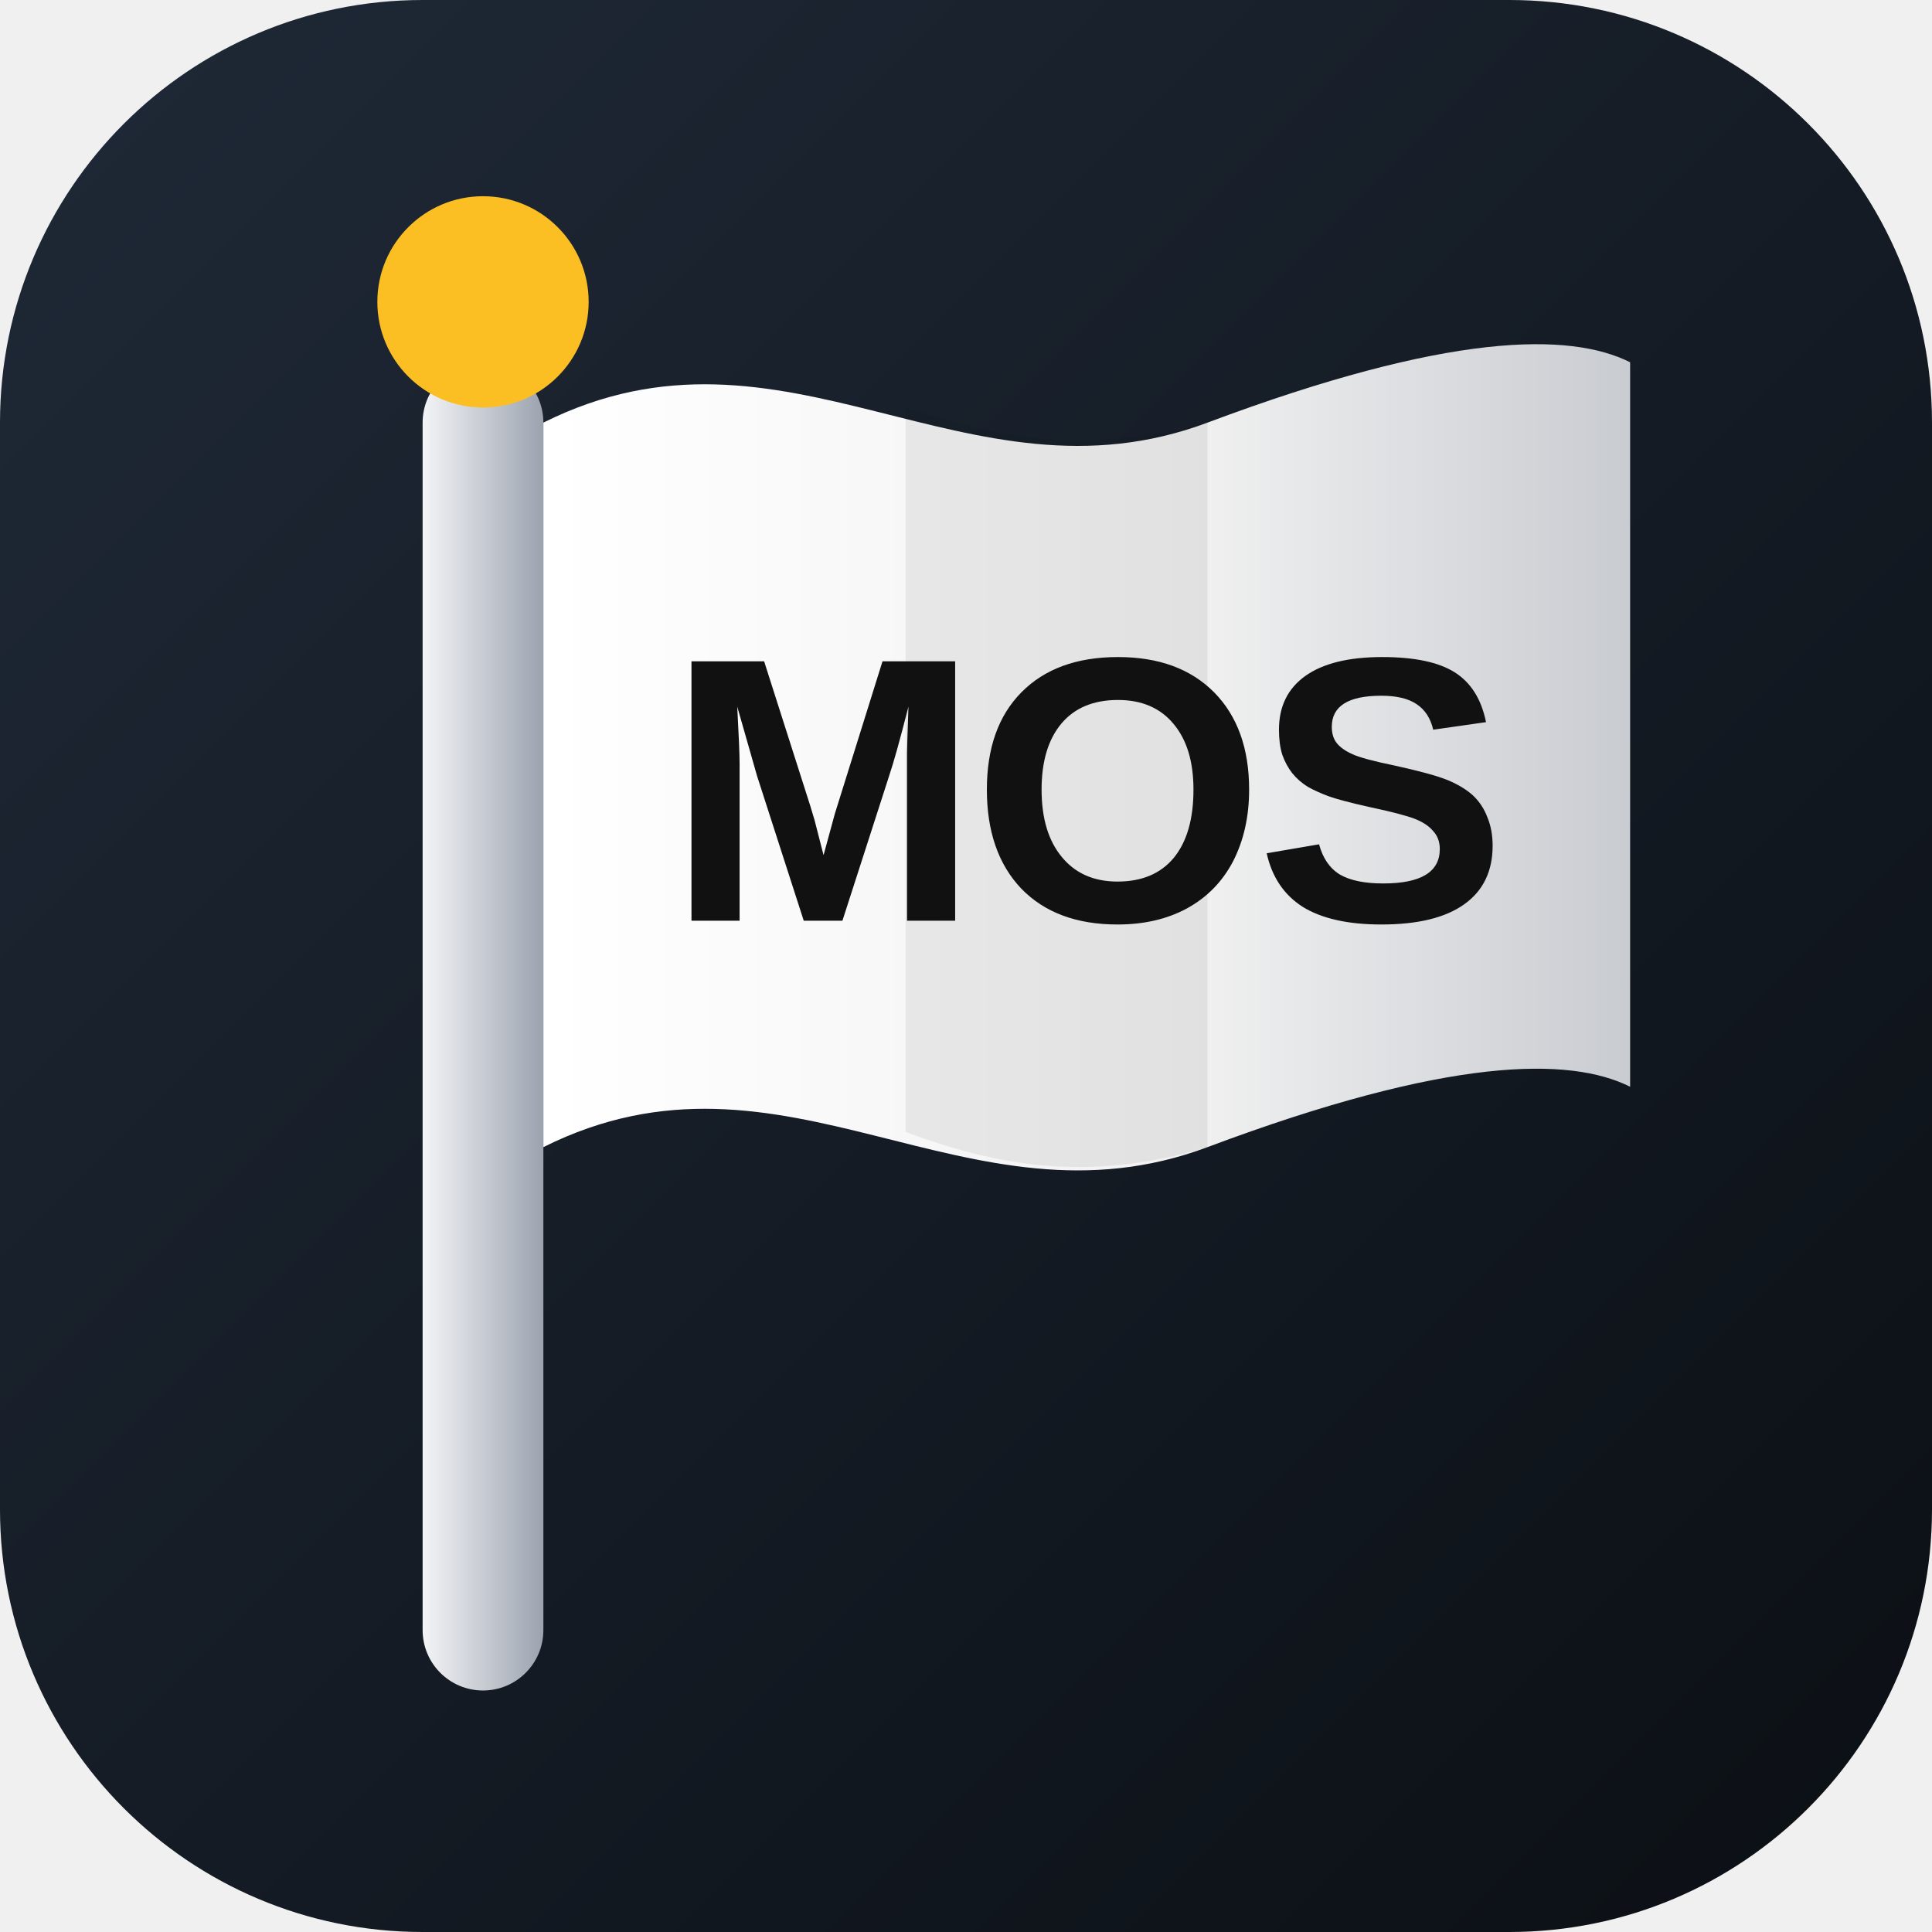
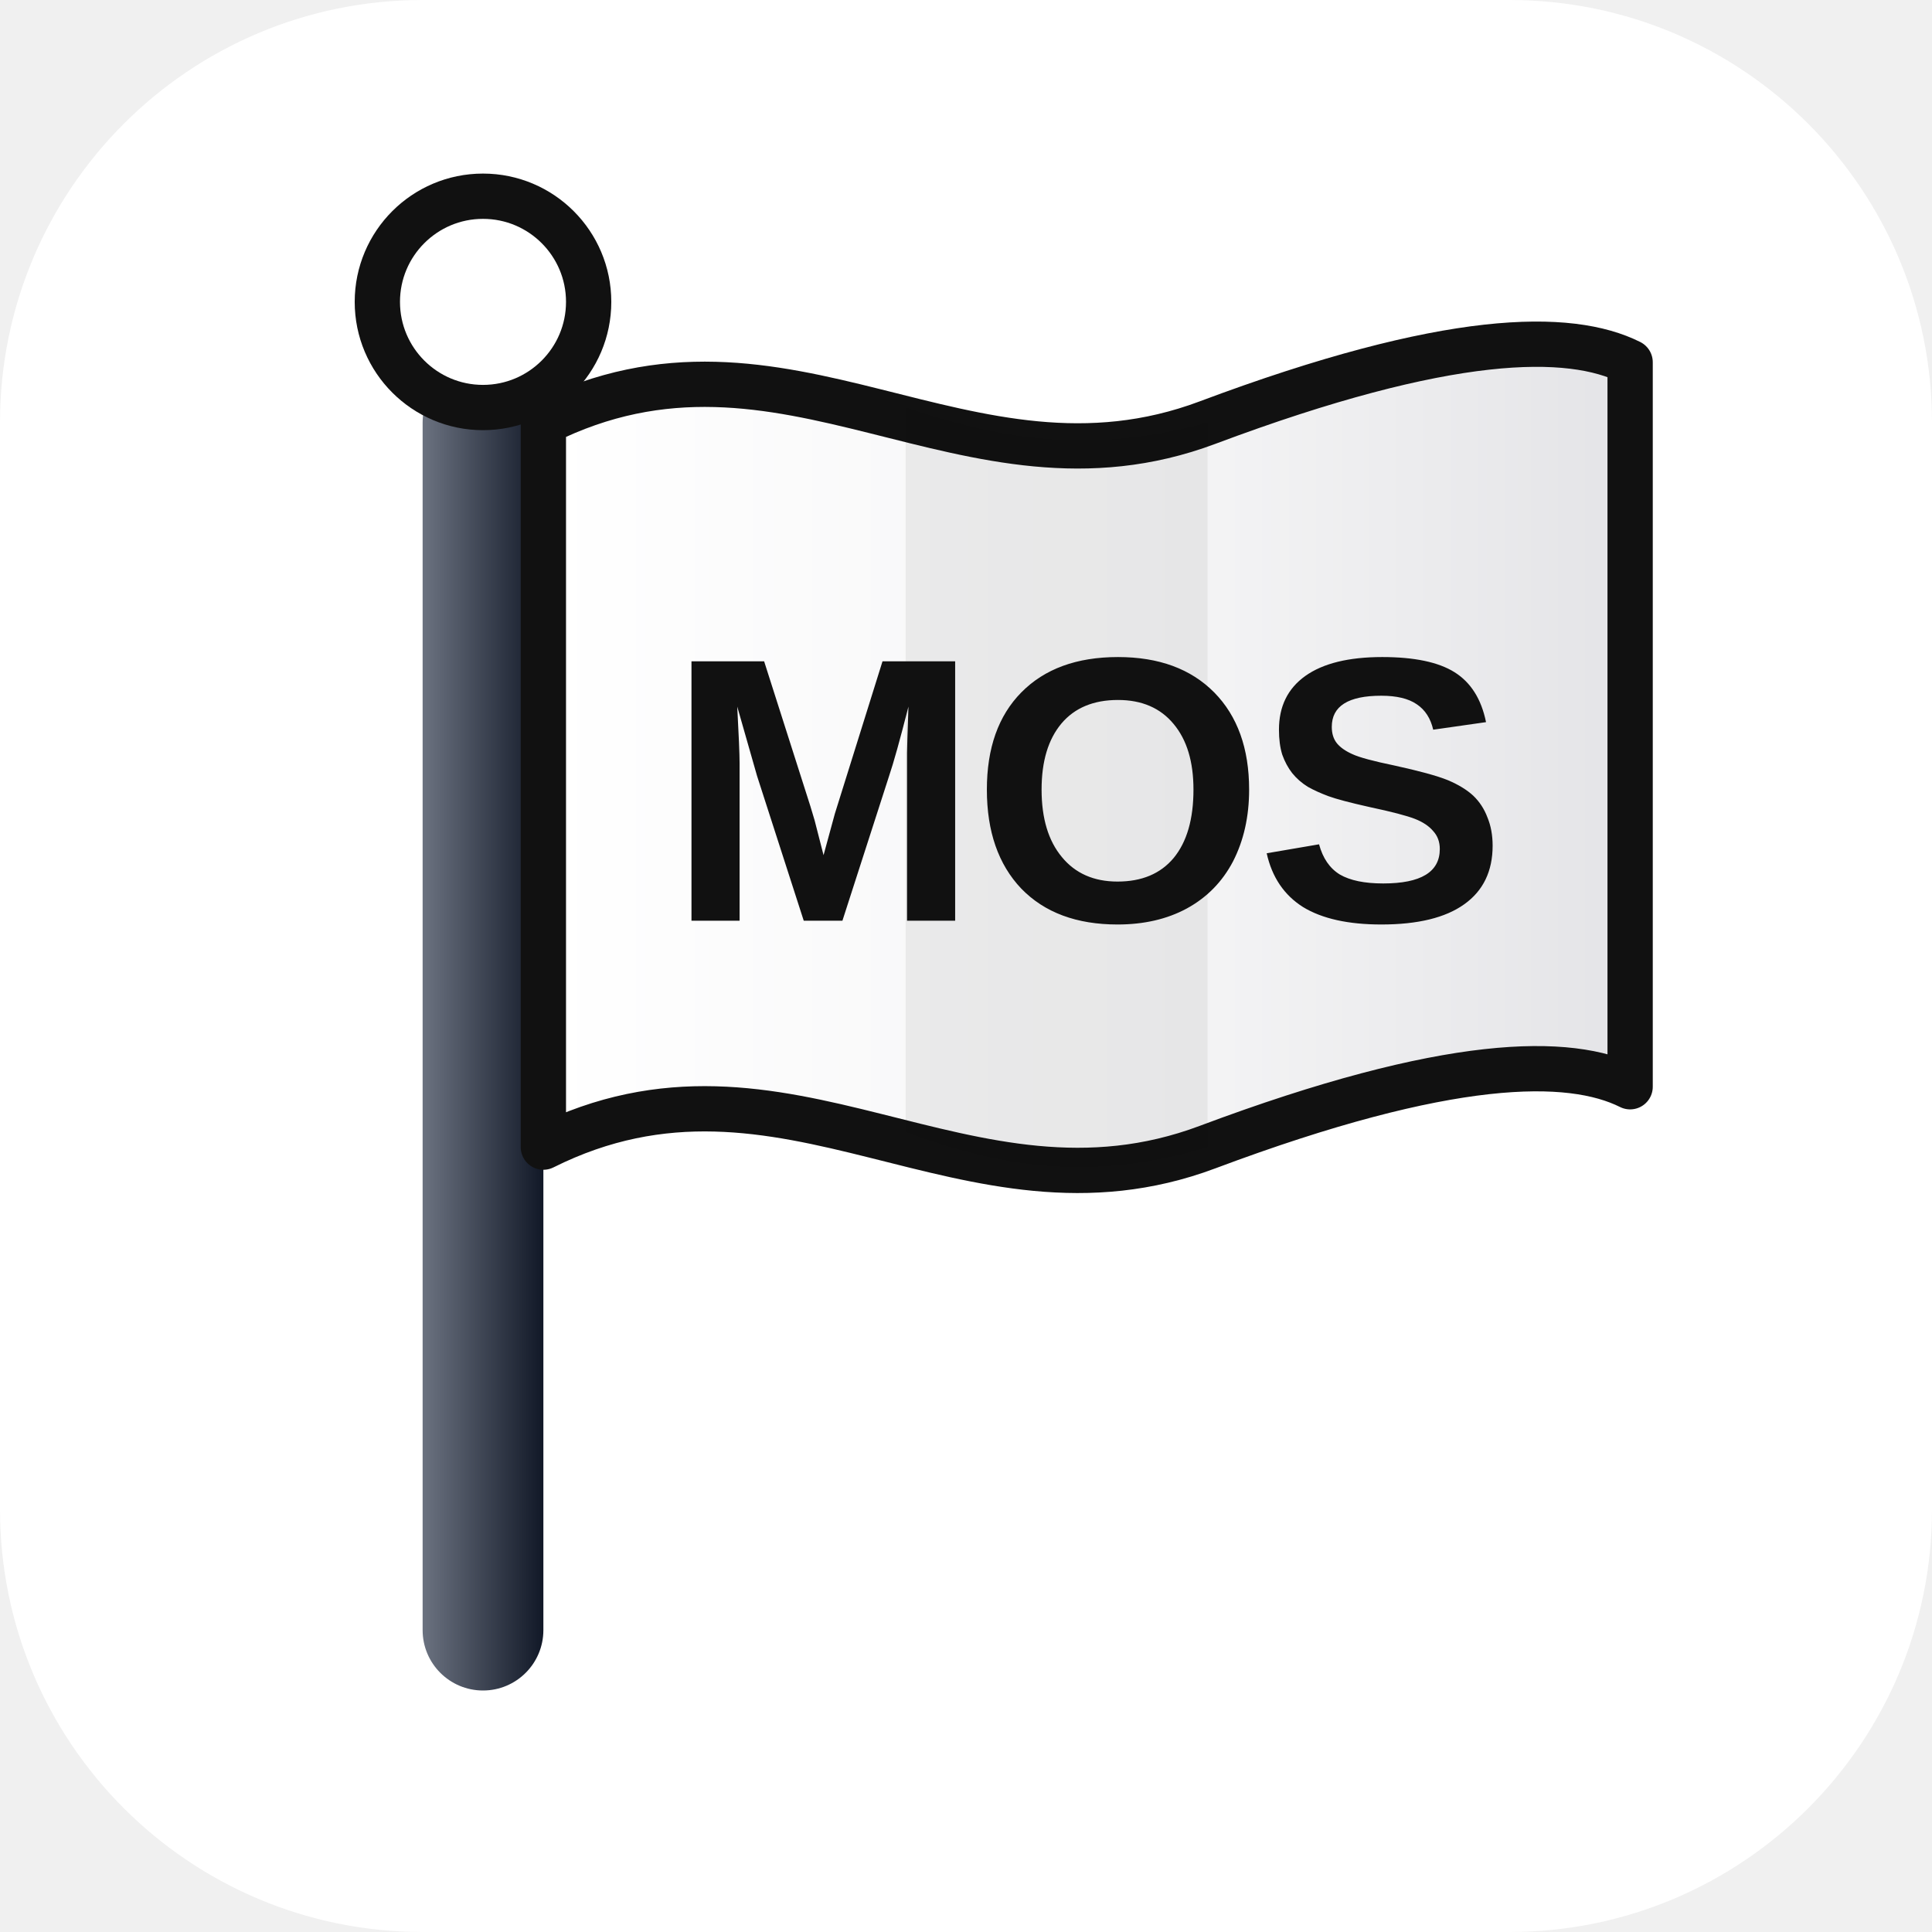
<svg xmlns="http://www.w3.org/2000/svg" viewBox="0 0 64 64">
  <defs>
-     <linearGradient id="bg" x1="0" y1="0" x2="1" y2="1">
-       <stop offset="0" stop-color="#1f2937" />
-       <stop offset="1" stop-color="#0b0f14" />
-     </linearGradient>
    <linearGradient id="flag" x1="0" y1="0" x2="1" y2="0">
      <stop offset="0" stop-color="#ffffff" />
-       <stop offset=".6" stop-color="#f1f1f1" />
-       <stop offset="1" stop-color="#c9ccd1" />
+       <stop offset=".6" stop-color="#f4f4f5" />
+       <stop offset="1" stop-color="#e4e4e7" />
    </linearGradient>
    <linearGradient id="pole" x1="0" y1="0" x2="1" y2="0">
-       <stop offset="0" stop-color="#f3f4f6" />
-       <stop offset="1" stop-color="#9ca3af" />
+       <stop offset="0" stop-color="#6b7280" />
+       <stop offset="1" stop-color="#111827" />
    </linearGradient>
  </defs>
-   <rect width="64" height="64" rx="14" fill="url(#bg)" />
+   <rect width="64" height="64" rx="14" fill="#fff" />
  <rect x="14" y="12" width="4" height="44" rx="2" fill="url(#pole)" />
-   <circle cx="16" cy="10" r="3.5" fill="#fbbf24" />
-   <path d="M18 14c8-4 14 3 22 0s12-3 14-2v24c-2-1-6-1-14 2s-14-4-22 0z" fill="url(#flag)" />
-   <path d="M30 13.5c3 1 6 1.6 10 .5v24c-4 1.2-7 .6-10-.5z" fill="#000" opacity=".07" />
+   <circle cx="16" cy="10" r="3.5" fill="#fff" stroke="#111" stroke-width="1.5" />
+   <path d="M18 14c8-4 14 3 22 0s12-3 14-2v24c-2-1-6-1-14 2s-14-4-22 0z" fill="url(#flag)" stroke="#111" stroke-width="1.5" stroke-linejoin="round" />
+   <path d="M30 13.5c3 1 6 1.6 10 .5v24c-4 1.2-7 .6-10-.5z" fill="#000" opacity=".06" />
  <text x="36" y="30.5" text-anchor="middle" font-family="Arial Black, Arial, Helvetica, sans-serif" font-weight="900" font-size="12.5" letter-spacing="-.3" fill="#111">MOS</text>
</svg>
